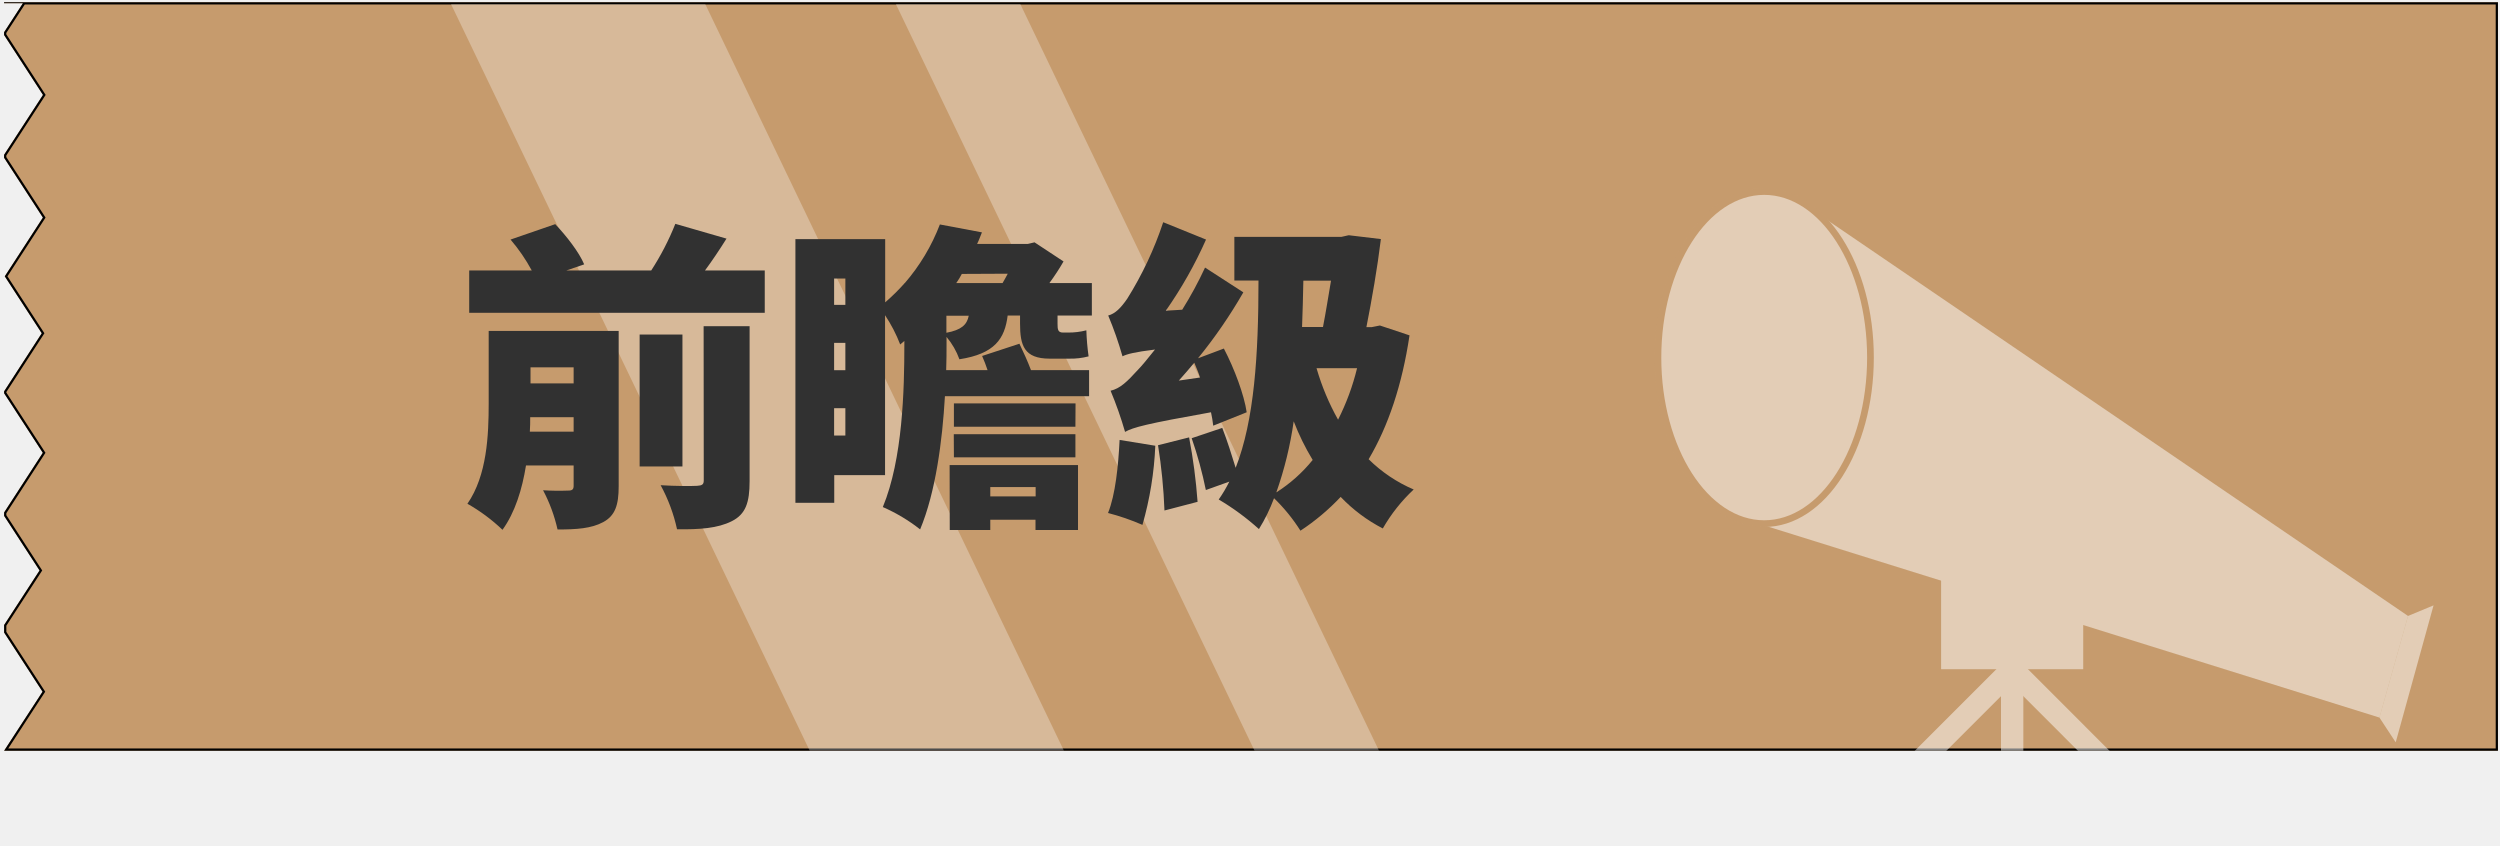
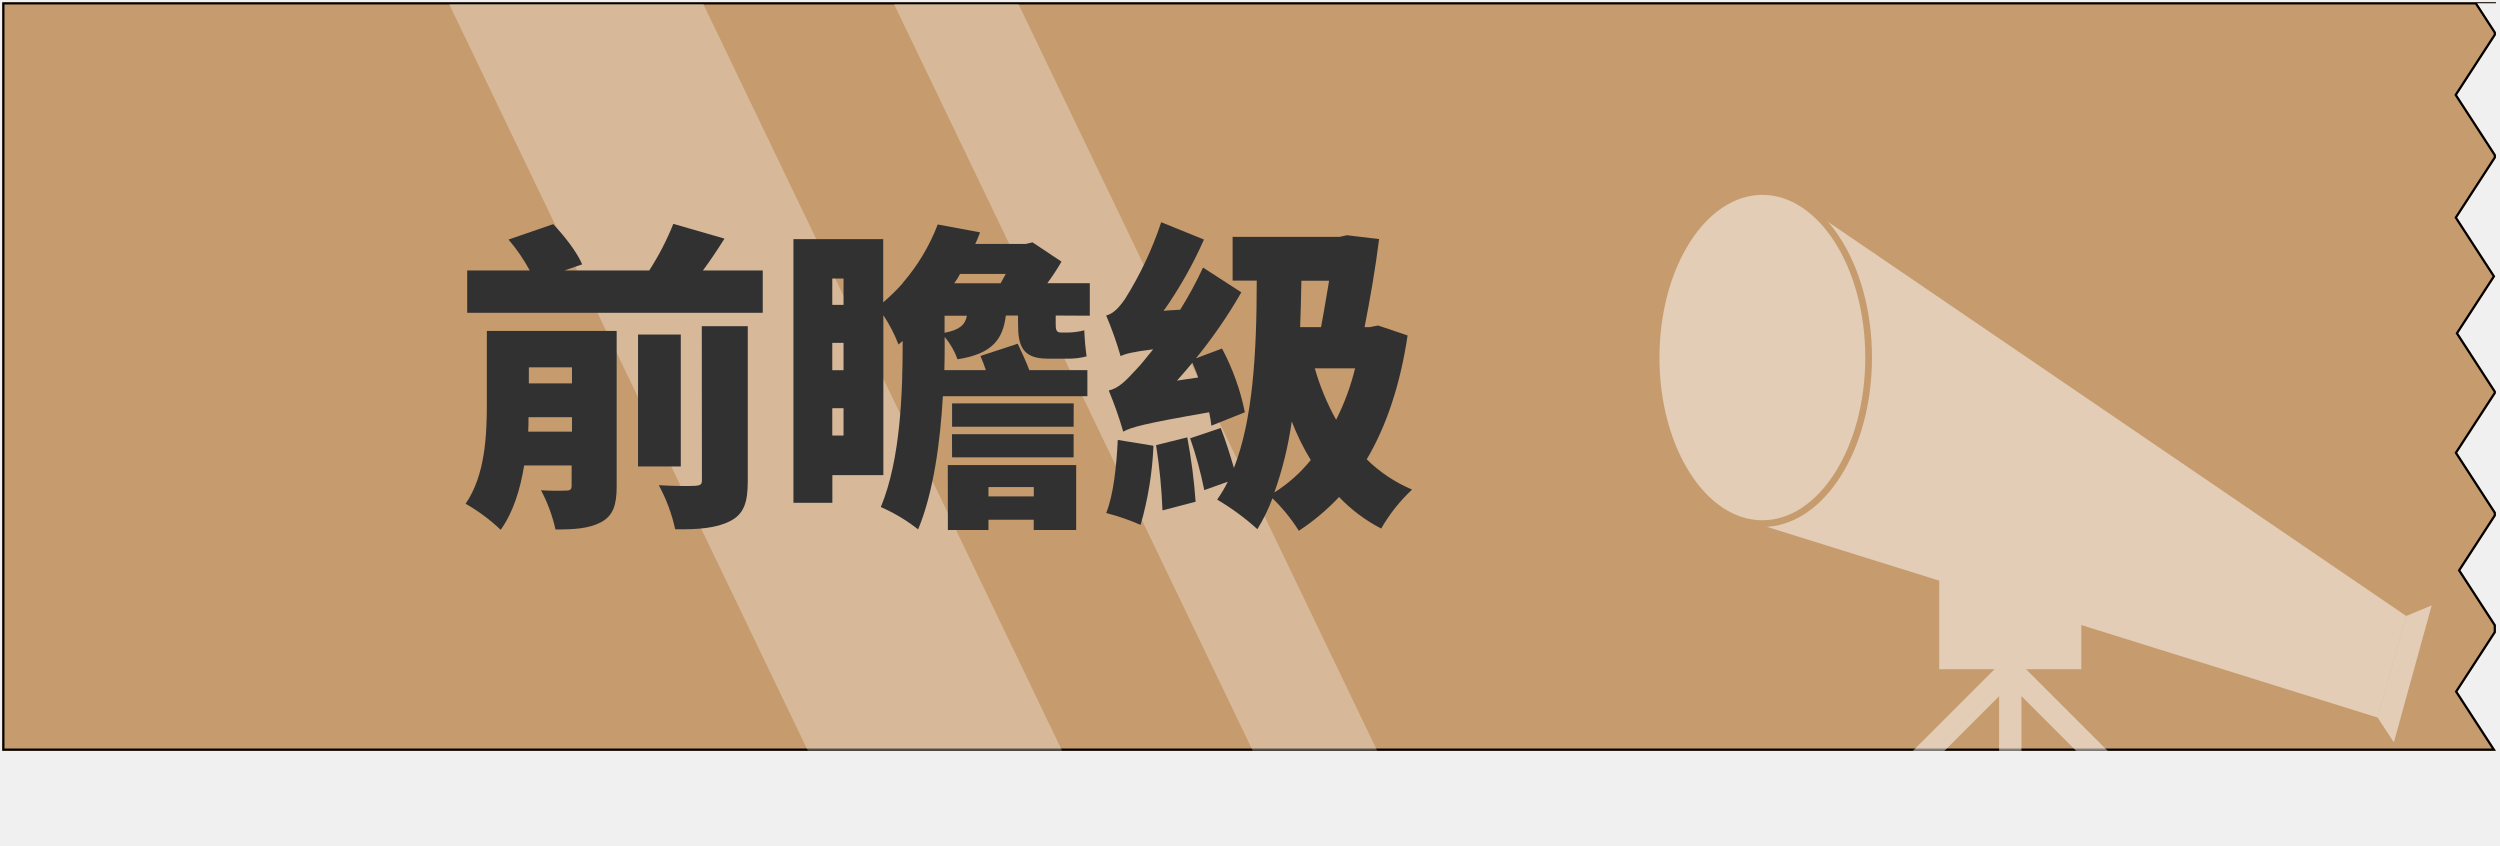
<svg xmlns="http://www.w3.org/2000/svg" viewBox="0 0 559.46 189.14">
  <defs>
    <style>.cls-1,.cls-8{fill:none;}.cls-2{clip-path:url(#clip-path);}.cls-3{fill:#c69b6d;stroke:#000;}.cls-3,.cls-8,.cls-9{stroke-miterlimit:10;}.cls-10,.cls-4,.cls-7,.cls-9{fill:#fff;}.cls-4{opacity:0.3;isolation:isolate;}.cls-5{fill:#313131;}.cls-10,.cls-6{opacity:0.5;}.cls-8{stroke:#fff;stroke-width:5px;}.cls-9{stroke:#c69b6d;stroke-width:1.5px;}</style>
    <clipPath id="clip-path">
-       <path class="cls-1" d="M.91,7.83,9.62,21.24.91,34.65v.65L9.6,48.69,1.07,61.84,9.34,74.58l-8.42,13V88l8.66,13.33L.92,114.69v.75l7.93,12.22L.92,139.87v1.68l8.6,13.24L.92,168H559V.5H.91V.72H5.13L.91,7.22Z" />
+       <path class="cls-1" d="M558.55,7.83l-8.71,13.41,8.71,13.41v.65l-8.69,13.39,8.53,13.15-8.27,12.74,8.42,13V88l-8.66,13.33,8.66,13.34v.75l-7.93,12.22,7.93,12.21v1.68l-8.6,13.24,8.6,13.24H.5V.5H558.55V.72h-4.22l4.22,6.5Z" />
    </clipPath>
  </defs>
  <g id="圖層_2" data-name="圖層 2">
    <g id="圖層_1-2" data-name="圖層 1">
      <g class="cls-2">
-         <path class="cls-3" d="M.91,7.83,9.62,21.24.91,34.65v.65L9.6,48.69,1.07,61.84,9.34,74.58l-8.42,13V88l8.66,13.33L.92,114.69v.75l7.93,12.22L.92,139.87v1.68l8.6,13.24L.92,168H559V.5H.91V.72H5.13L.91,7.22Z" />
-         <path class="cls-4" d="M200.48.92h27.85L308.6,168H280.75Z" />
-         <path class="cls-4" d="M100.93.92h56.89L238.09,168H181.2Z" />
-         <path class="cls-5" d="M138.45,108.84c0,4.18-.79,6.56-3.46,8s-6,1.65-10.22,1.65a35.24,35.24,0,0,0-3.24-8.78,54,54,0,0,0,5.69.07c.86,0,1.15-.29,1.15-1.08v-4.54H117.71c-.86,5.33-2.45,10.52-5.26,14.4a39.82,39.82,0,0,0-7.85-5.83c4.4-6.33,4.76-15.41,4.76-22.39V74.06h29.09Zm32.69-48.31V70H105V60.53h14a39.07,39.07,0,0,0-4.75-6.92l10-3.45c2.52,2.66,5.33,6.26,6.48,9l-4,1.37h19a59.7,59.7,0,0,0,5.4-10.44l11.45,3.31c-1.58,2.52-3.24,5-4.82,7.13ZM128.37,96.6V93.36h-9.72c0,1.08,0,2.16-.08,3.24Zm-9.65-14.4v3.6h9.65V82.2Zm34,22.18h-9.58V74.86h9.58ZM157.46,73h10.29v34.64c0,4.82-.86,7.42-4,9s-7.13,1.87-12.24,1.8a37.12,37.12,0,0,0-3.67-9.86c3.24.21,7,.21,8.14.14s1.51-.29,1.51-1.22Z" />
-         <path class="cls-5" d="M236.66,70.61v1.87c0,1.22.07,1.94,1.22,1.94H239a15.69,15.69,0,0,0,4.11-.5,53.56,53.56,0,0,0,.5,5.83,15.66,15.66,0,0,1-4.39.51h-4.32c-5.76,0-6.63-3-6.63-7.85v-1.8H225.5c-.65,5.18-2.88,8.57-10.8,9.79a16.38,16.38,0,0,0-2.88-5V77c0,1.8,0,3.74-.08,5.83H221a33.27,33.27,0,0,0-1.22-3.17l8.35-2.74c.87,1.8,1.87,4,2.59,5.91h13v5.83H211.46c-.58,10.08-2.09,21.53-5.55,29.81a38.36,38.36,0,0,0-8.35-5c4.46-10.73,4.82-26.28,4.82-36.43V76.3l-.93.79a33.48,33.48,0,0,0-3.39-6.55v35.78H186.69v6.2H178v-59h20.09V67.66a47.06,47.06,0,0,0,4.32-4.25v-.07h.08a44.19,44.19,0,0,0,7.84-13.11L219.74,52c-.36.86-.65,1.73-1.08,2.59H230l1.51-.36L238,58.51a50.63,50.63,0,0,1-3.16,4.83h9.5v7.27Zm-50-8.28v5.9h2.52v-5.9Zm0,20.52h2.52V76.73h-2.52Zm2.52,14.62V91.35h-2.52v6.12Zm22.61-23c3.38-.64,4.6-1.8,5-3.81h-5Zm.72,29.6h28.73v14.54h-9.51v-2.3H221.61v2.3h-9.07Zm28.15-8.57H213.47V90.27h27.22Zm-27.22,1.66h27.22v5.18H213.47Zm1.8-35.86A16.89,16.89,0,0,1,214,63.34h10.36c.37-.65.8-1.37,1.16-2.09ZM221.61,109v2.09h10.15V109Z" />
-         <path class="cls-5" d="M251.2,79.75A80.94,80.94,0,0,0,248,70.61c1.58-.43,2.8-1.66,4.25-3.75a79.16,79.16,0,0,0,8.06-17.13l9.58,3.88a94.89,94.89,0,0,1-9,15.92l3.67-.22a85.38,85.38,0,0,0,5.11-9.43l8.57,5.54a110.41,110.41,0,0,1-10.15,14.76L273.88,78c2.38,4.54,4.54,10.37,5.11,14.26l-7.49,3a27.8,27.8,0,0,0-.5-3c-14.55,2.59-17.43,3.38-19.23,4.39a84.57,84.57,0,0,0-3.24-9.21c2.16-.51,3.68-2,6.12-4.68.8-.8,2.16-2.45,3.82-4.54-4.61.57-6.19,1-7.27,1.51Zm7.34,20a75.72,75.72,0,0,1-2.88,17.71,52.06,52.06,0,0,0-7.7-2.66c1.65-4.1,2.3-10.51,2.59-16.35Zm7.56-1.87A125,125,0,0,1,268,112.3l-7.41,1.94a123,123,0,0,0-1.44-14.61Zm2.45-13.4c-.36-1.15-.86-2.23-1.29-3.31-1.16,1.37-2.31,2.74-3.46,4Zm46.88-9.43c-1.66,11.09-4.76,20.31-9.15,27.72a32.49,32.49,0,0,0,10.08,6.77,37.38,37.38,0,0,0-6.91,8.72,35.61,35.61,0,0,1-9.43-7.06,50.34,50.34,0,0,1-9,7.56,39.58,39.58,0,0,0-5.91-7.27,38.58,38.58,0,0,1-3.38,6.91,55.9,55.9,0,0,0-9-6.62,30.62,30.62,0,0,0,2.37-4l-5.25,1.88a90.51,90.51,0,0,0-3.17-11.6l6.84-2.3c1.08,2.74,2.16,6.19,3,8.93,4.18-10.59,5.11-25.35,5.11-41.91h-5.4V53h24l1.59-.36,7.2.86C308.23,60,307,67,305.78,73.2H307l1.8-.36Zm-21.68,27.87a54.16,54.16,0,0,1-4.24-8.64,82.71,82.71,0,0,1-3.89,15.91A33.67,33.67,0,0,0,293.75,102.94Zm-2.08-40.11c-.08,3.53-.15,7-.29,10.37h4.68c.65-3.31,1.22-7,1.8-10.37Zm2.95,19.59a54.43,54.43,0,0,0,4.82,11.52,53.72,53.72,0,0,0,4.25-11.52Z" />
+         <path class="cls-3" d="M558.55,7.83l-8.71,13.41,8.71,13.41v.65l-8.69,13.39,8.53,13.15-8.27,12.74,8.42,13V88l-8.66,13.33,8.66,13.34v.75l-7.93,12.22,7.93,12.21v1.68l-8.6,13.24,8.6,13.24H.5V.5H558.55V.72h-4.22l4.22,6.5Z" />
+         <path class="cls-4" d="M200.07.92h27.85L308.19,168H280.34Z" />
+         <path class="cls-4" d="M100.51.92H157.4L237.68,168H180.79Z" />
+         <path class="cls-5" d="M138,108.84c0,4.18-.8,6.56-3.46,8s-6,1.65-10.23,1.65a34.47,34.47,0,0,0-3.24-8.78,54,54,0,0,0,5.69.07c.87,0,1.16-.29,1.16-1.08v-4.54H117.3c-.87,5.33-2.45,10.52-5.26,14.4a39.82,39.82,0,0,0-7.85-5.83c4.4-6.33,4.76-15.41,4.76-22.39V74.06H138Zm32.69-48.31V70H104.55V60.53h14a39.07,39.07,0,0,0-4.75-6.92l10-3.45c2.52,2.66,5.33,6.26,6.48,9l-4,1.37h19a60.39,60.39,0,0,0,5.4-10.44l11.45,3.31c-1.59,2.52-3.24,5-4.83,7.13ZM128,96.6V93.36h-9.73c0,1.08,0,2.16-.07,3.24Zm-9.65-14.4v3.6H128V82.2Zm34,22.18h-9.57V74.86h9.57ZM157.05,73h10.29v34.64c0,4.82-.86,7.42-4,9s-7.13,1.87-12.24,1.8a37.46,37.46,0,0,0-3.67-9.86c3.24.21,7,.21,8.13.14s1.52-.29,1.52-1.22Z" />
+         <path class="cls-5" d="M236.25,70.61v1.87c0,1.22.07,1.94,1.22,1.94h1.08a15.56,15.56,0,0,0,4.1-.5,56.24,56.24,0,0,0,.51,5.83,15.66,15.66,0,0,1-4.39.51h-4.32c-5.76,0-6.63-3-6.63-7.85v-1.8h-2.73c-.65,5.18-2.88,8.57-10.81,9.79a16,16,0,0,0-2.88-5V77c0,1.8,0,3.74-.07,5.83h9.29a33.27,33.27,0,0,0-1.22-3.17l8.35-2.74c.86,1.8,1.87,4,2.59,5.91h13v5.83H211c-.57,10.08-2.08,21.53-5.54,29.81a38.36,38.36,0,0,0-8.35-5C201.61,102.72,202,87.17,202,77V76.3l-.93.79a33.48,33.48,0,0,0-3.39-6.55v35.78H186.27v6.2h-8.71v-59h20.09V67.66A48.36,48.36,0,0,0,202,63.41v-.07H202a44,44,0,0,0,7.85-13.11L219.32,52c-.35.86-.64,1.73-1.08,2.59h11.31l1.51-.36,6.48,4.32a49,49,0,0,1-3.17,4.83h9.51v7.27Zm-50-8.28v5.9h2.52v-5.9Zm0,20.52h2.52V76.73h-2.52Zm2.52,14.62V91.35h-2.52v6.12Zm22.61-23c3.39-.64,4.61-1.8,5-3.81h-5Zm.72,29.6h28.73v14.54h-9.5v-2.3H221.2v2.3h-9.08Zm28.16-8.57H213.06V90.27h27.22Zm-27.22,1.66h27.22v5.18H213.06Zm1.8-35.86a15.87,15.87,0,0,1-1.3,2.09h10.37c.36-.65.8-1.37,1.16-2.09ZM221.2,109v2.09h10.15V109Z" />
+         <path class="cls-5" d="M250.79,79.75a80.94,80.94,0,0,0-3.24-9.14c1.58-.43,2.8-1.66,4.24-3.75a79.06,79.06,0,0,0,8.07-17.13l9.57,3.88a93.52,93.52,0,0,1-9,15.92l3.68-.22a85.38,85.38,0,0,0,5.11-9.43l8.57,5.54a110.41,110.41,0,0,1-10.15,14.76L273.47,78a52.27,52.27,0,0,1,5.11,14.26l-7.49,3a30.48,30.48,0,0,0-.5-3C256,94.8,253.16,95.59,251.36,96.6a84.57,84.57,0,0,0-3.24-9.21c2.16-.51,3.67-2,6.12-4.68.79-.8,2.16-2.45,3.82-4.54-4.61.57-6.19,1-7.27,1.51Zm7.34,20a75.72,75.72,0,0,1-2.88,17.71,52.46,52.46,0,0,0-7.7-2.66c1.65-4.1,2.3-10.51,2.59-16.35Zm7.56-1.87a125,125,0,0,1,1.87,14.4l-7.41,1.94a125.08,125.08,0,0,0-1.44-14.61Zm2.45-13.4c-.36-1.15-.87-2.23-1.3-3.31-1.15,1.37-2.3,2.74-3.45,4ZM315,75.07c-1.66,11.09-4.76,20.31-9.15,27.72A32.49,32.49,0,0,0,316,109.56a37.38,37.38,0,0,0-6.91,8.72,35.61,35.61,0,0,1-9.43-7.06,50.06,50.06,0,0,1-9,7.56,39.11,39.11,0,0,0-5.9-7.27,39.26,39.26,0,0,1-3.38,6.91,55.56,55.56,0,0,0-9-6.62,29.58,29.58,0,0,0,2.38-4l-5.26,1.88a88.77,88.77,0,0,0-3.16-11.6l6.84-2.3c1.08,2.74,2.16,6.19,2.95,8.93,4.18-10.59,5.11-25.35,5.11-41.91h-5.4V53h24l1.58-.36,7.2.86C307.81,60,306.59,67,305.37,73.2h1.22l1.8-.36Zm-21.68,27.87a54.2,54.2,0,0,1-4.25-8.64,81.26,81.26,0,0,1-3.89,15.91A33.52,33.52,0,0,0,293.34,102.94Zm-2.09-40.11c-.07,3.53-.14,7-.28,10.37h4.67c.65-3.31,1.23-7,1.81-10.37Zm3,19.59A54.43,54.43,0,0,0,299,93.94a53.72,53.72,0,0,0,4.25-11.52Z" />
        <g class="cls-6">
-           <polyline class="cls-7" points="402.37 44.79 538.88 137.84 532.48 160.58 393.48 117.17" />
-           <polyline class="cls-7" points="434.39 132.37 434.39 149.76 466.19 149.76 466.19 129.72 434.39 129.72 434.39 134.27" />
-           <path class="cls-8" d="M450.29,149.76l-37.61,37.61Z" />
-           <line class="cls-8" x1="450.29" y1="188.41" x2="450.29" y2="145.71" />
-           <line class="cls-8" x1="450.29" y1="149.76" x2="486.53" y2="186.01" />
-           <ellipse class="cls-9" cx="394.8" cy="80.02" rx="23.78" ry="37.16" />
+           <polyline class="cls-7" points="401.96 44.79 538.47 137.84 532.07 160.58 393.07 117.17" />
+           <polyline class="cls-7" points="433.97 132.37 433.97 149.76 465.77 149.76 465.77 129.72 433.97 129.72 433.97 134.27" />
+           <path class="cls-8" d="M449.87,149.76l-37.6,37.61Z" />
+           <line class="cls-8" x1="449.87" y1="188.41" x2="449.87" y2="145.71" />
+           <line class="cls-8" x1="449.87" y1="149.76" x2="486.12" y2="186.01" />
+           <ellipse class="cls-9" cx="394.39" cy="80.02" rx="23.78" ry="37.16" />
        </g>
-         <polygon class="cls-10" points="538.88 137.84 544.59 135.47 536.12 166.12 532.48 160.58 538.88 137.84" />
+         <polygon class="cls-10" points="538.47 137.84 544.18 135.47 535.71 166.12 532.07 160.58 538.47 137.84" />
      </g>
    </g>
  </g>
</svg>
